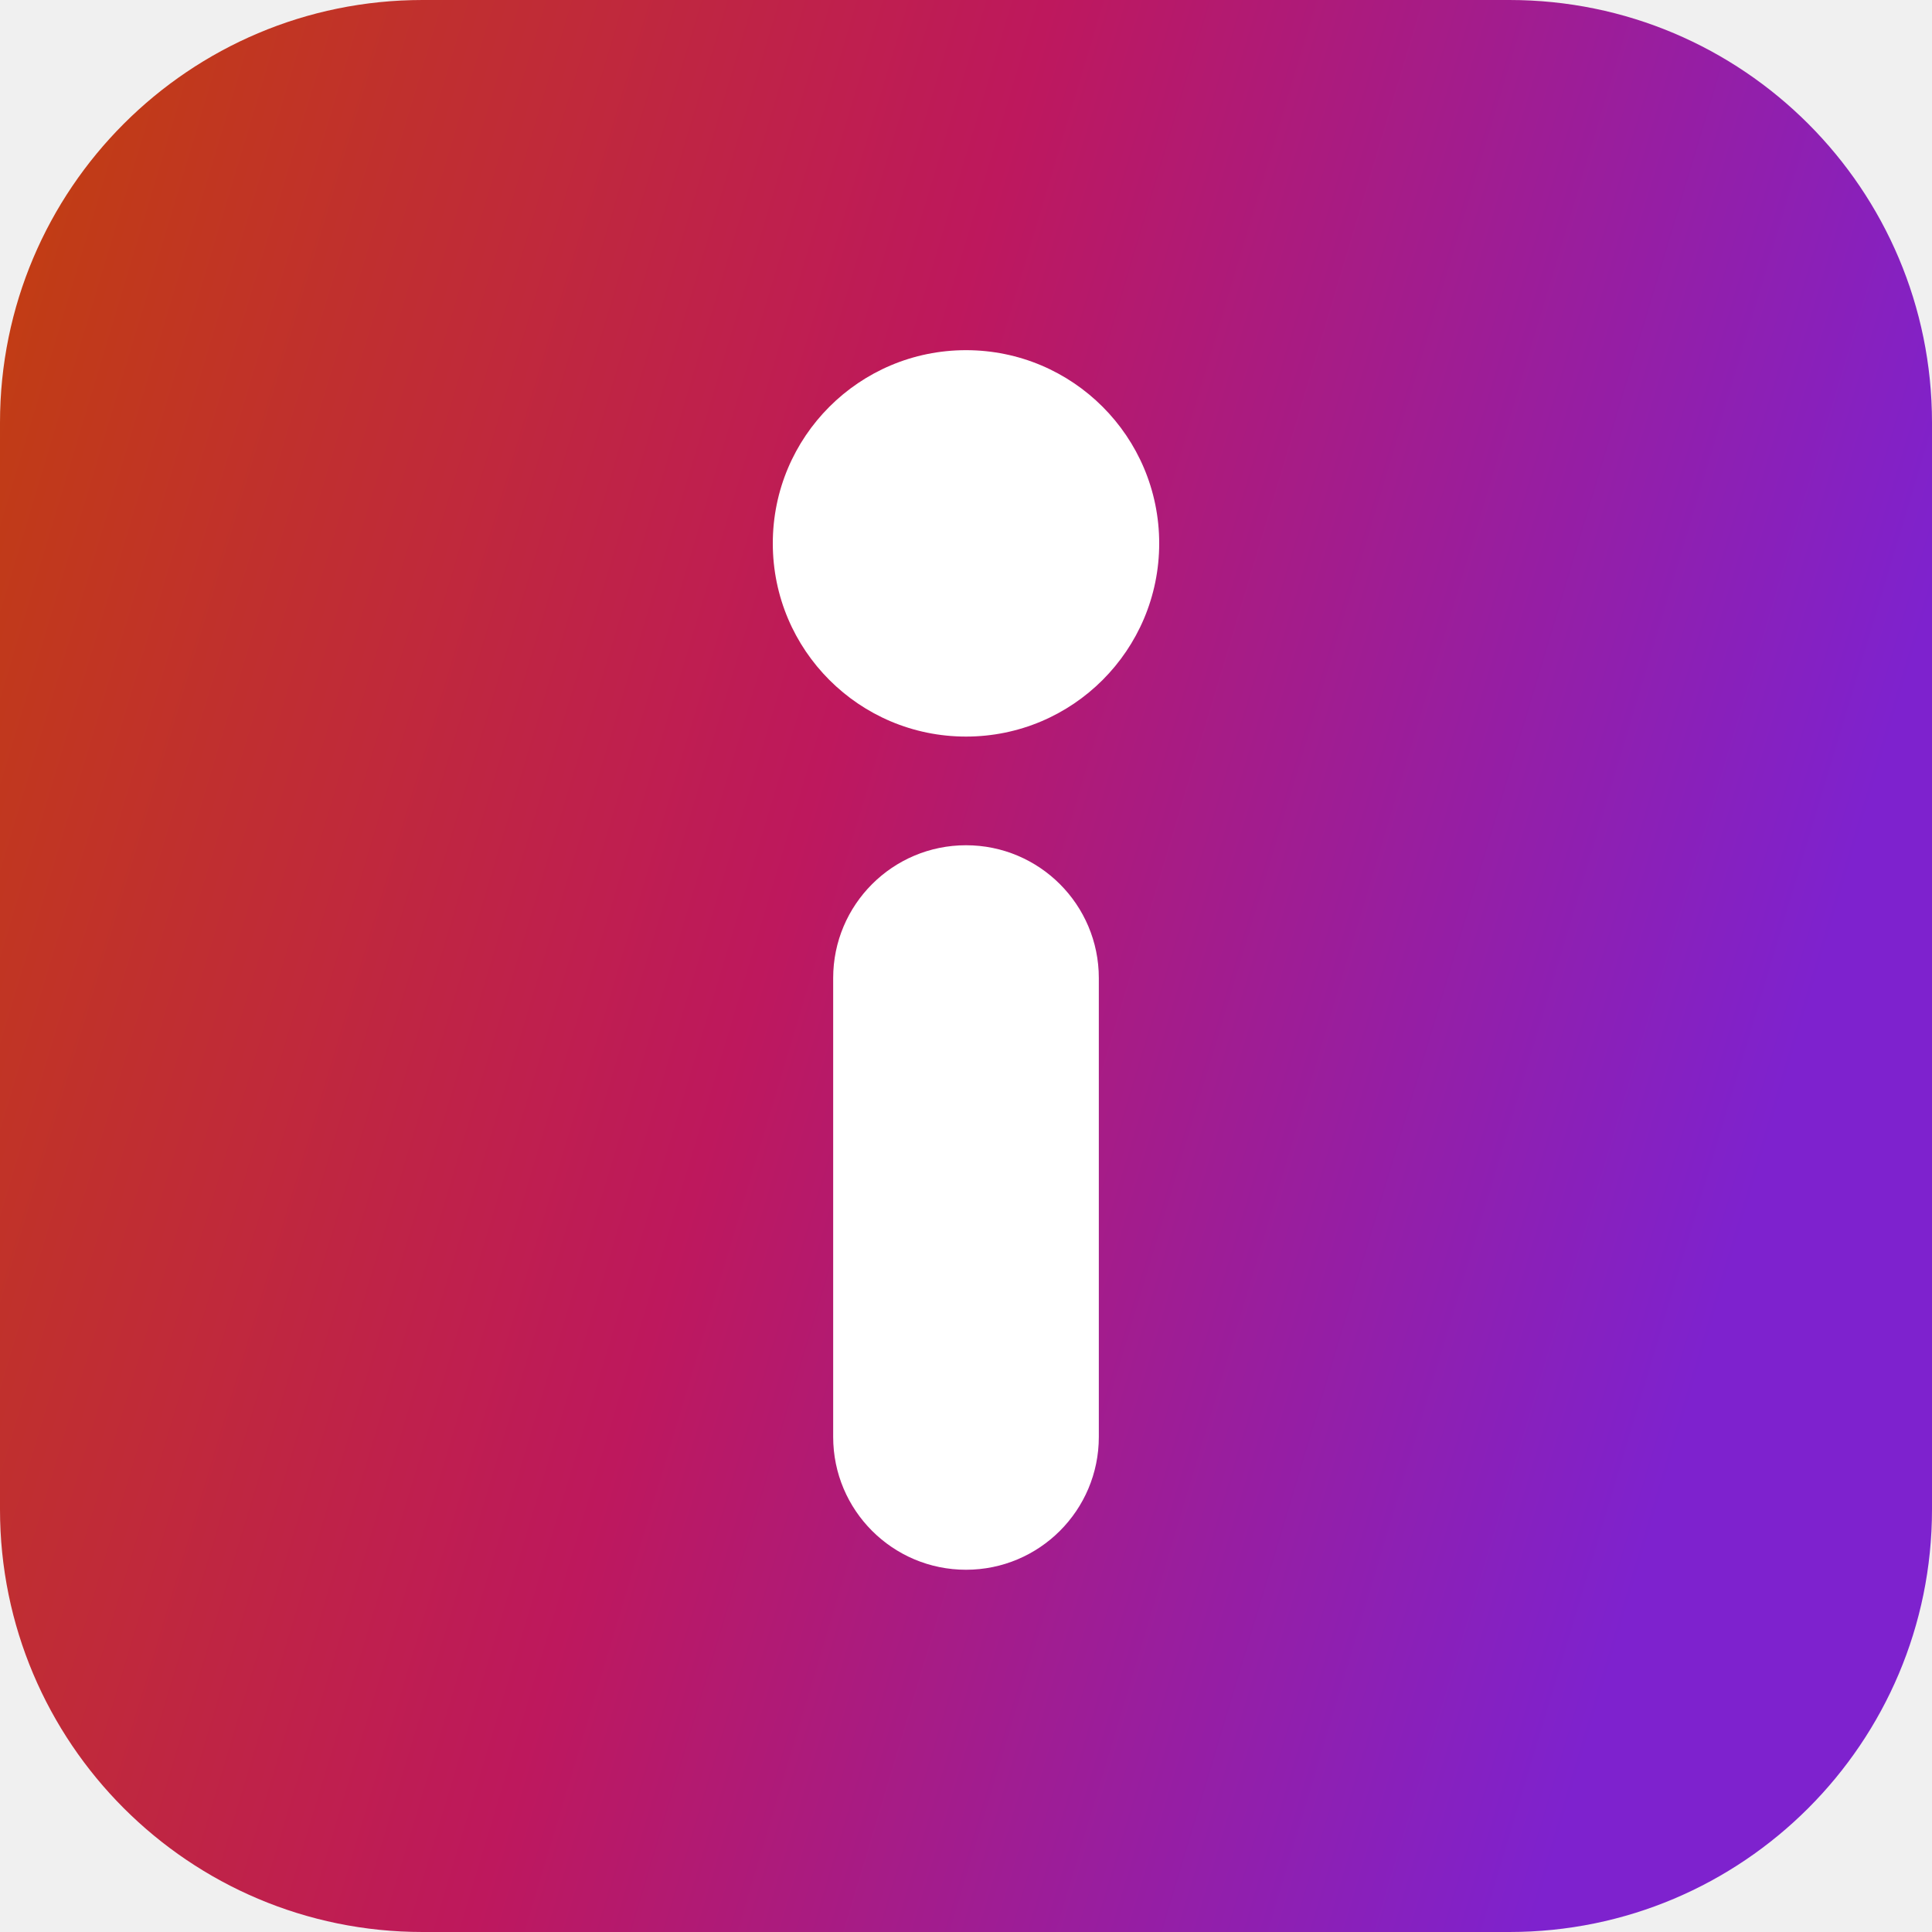
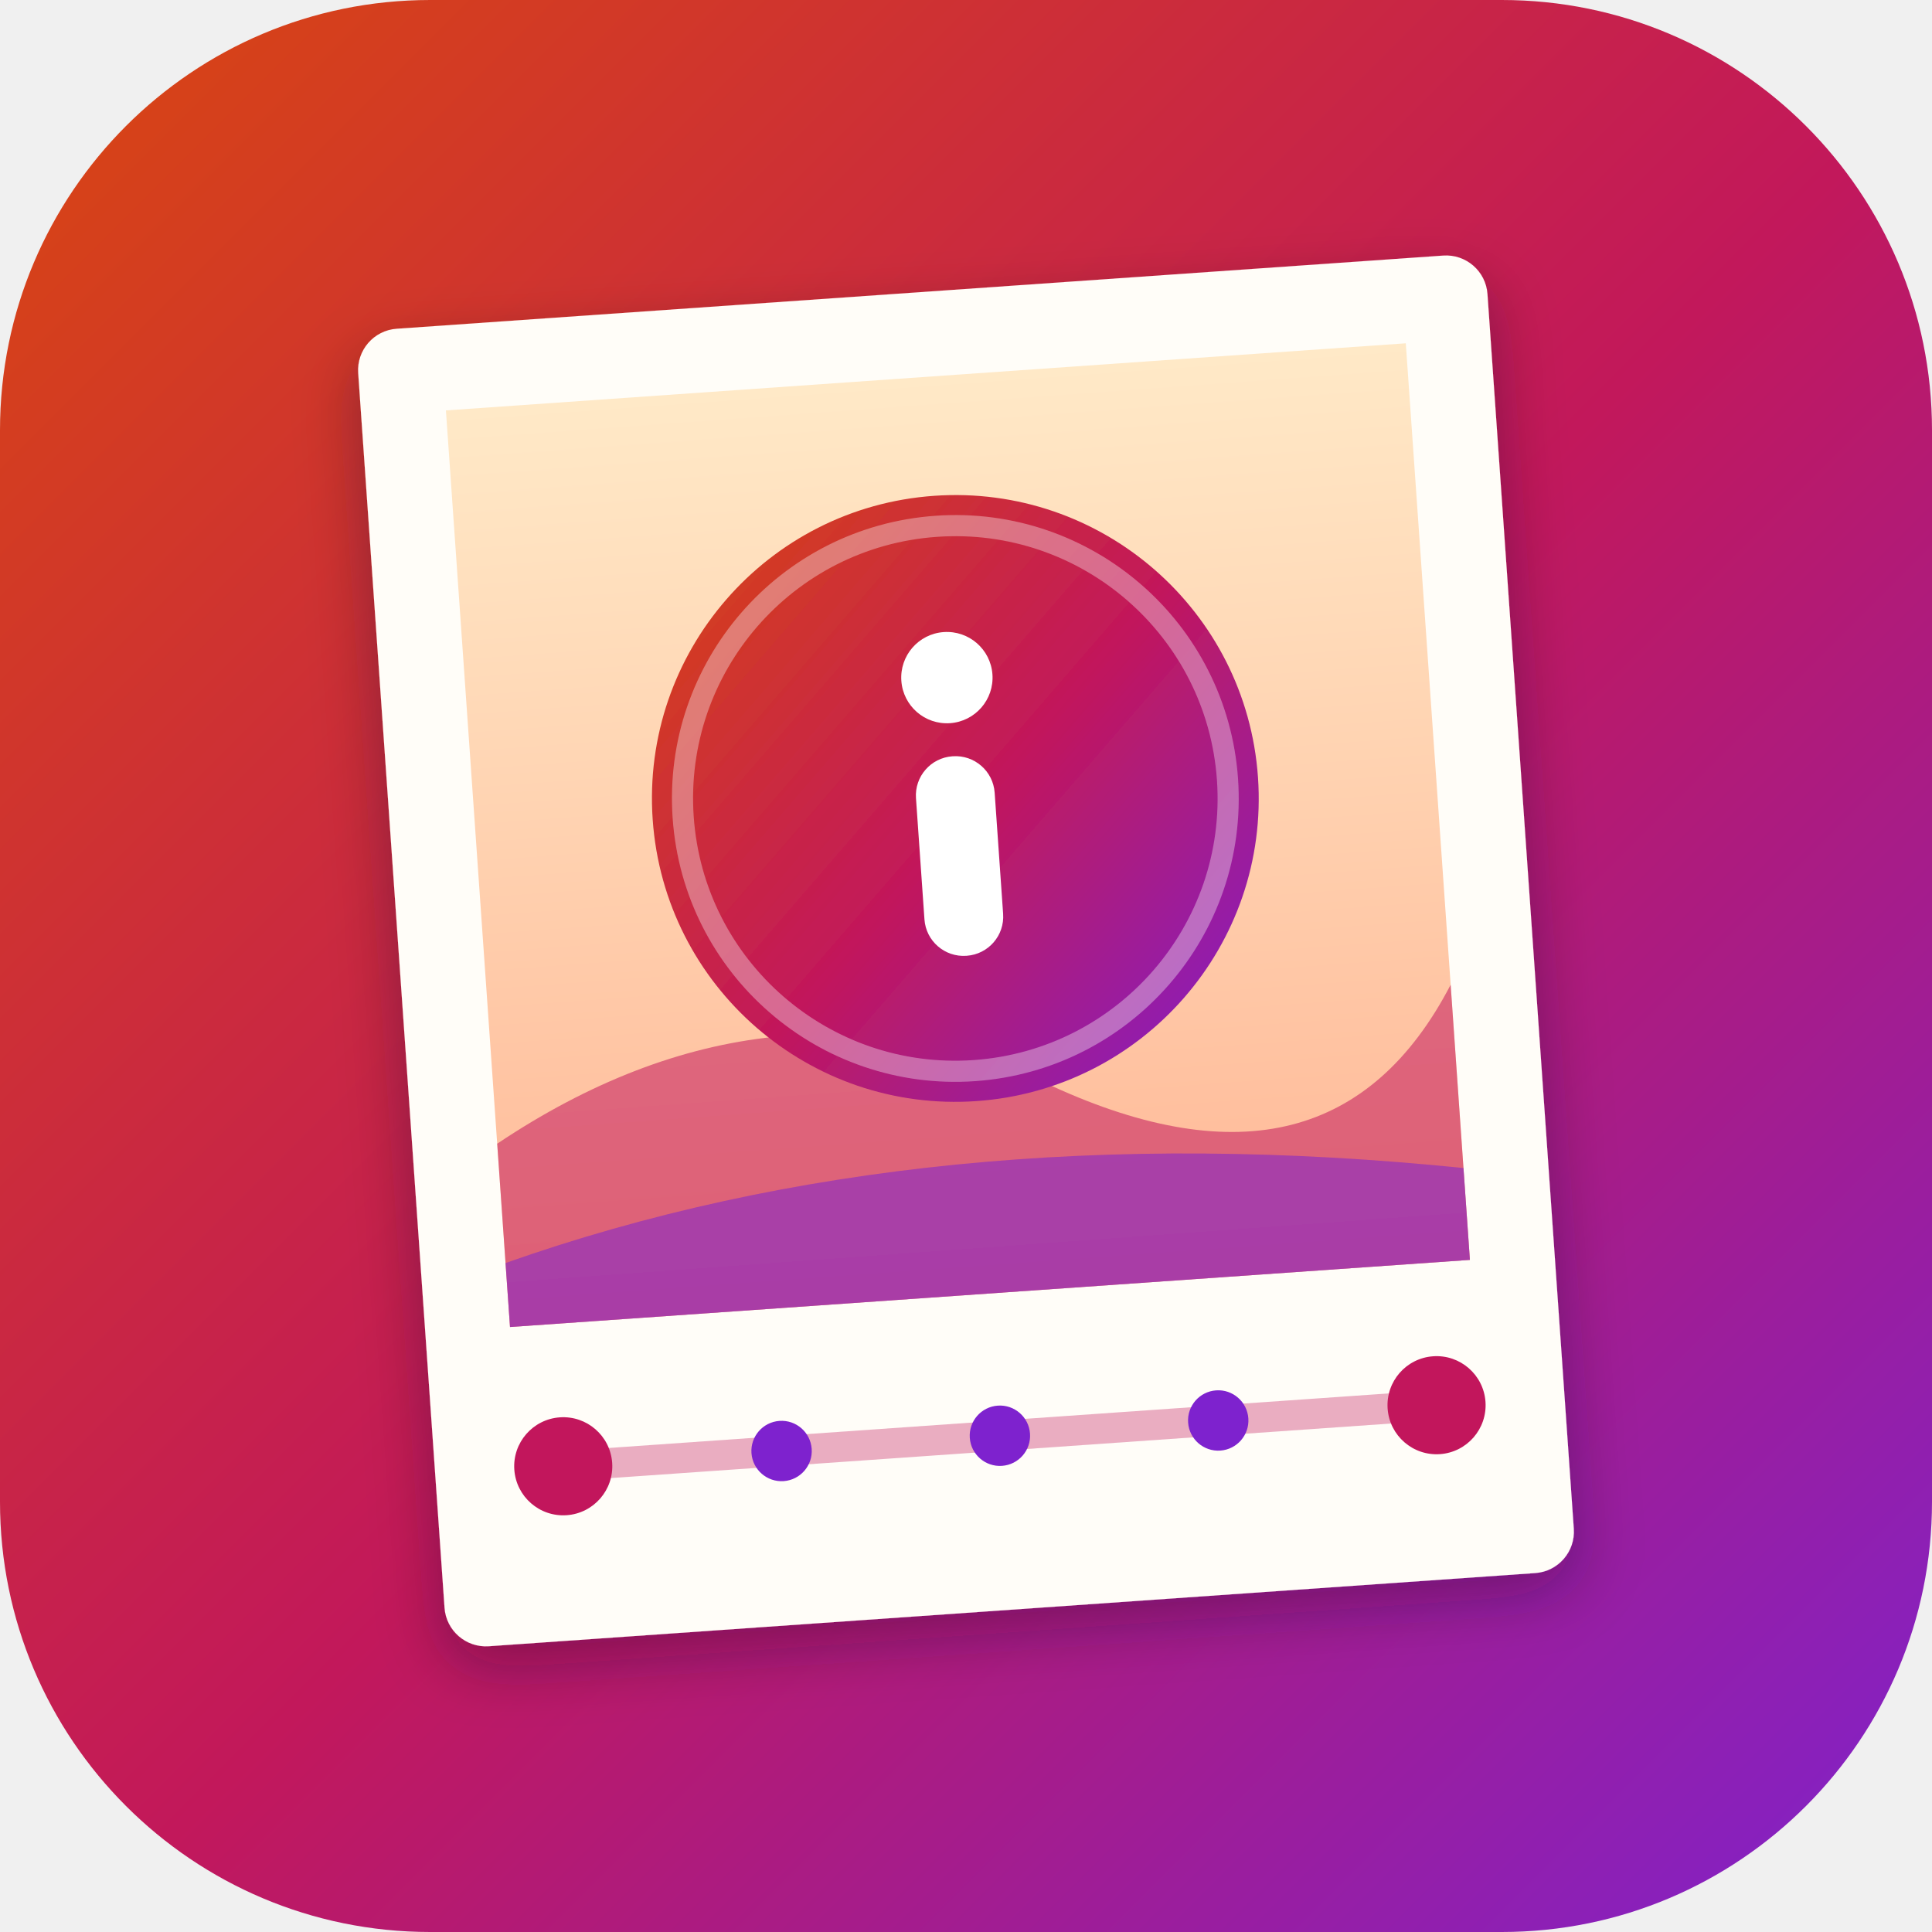
- <svg xmlns="http://www.w3.org/2000/svg" viewBox="0 0 32 32">
+ <svg xmlns="http://www.w3.org/2000/svg" viewBox="0 0 512 512">
  <defs>
-     <linearGradient id="v" x1="0" y1="0" x2="1" y2="0.3">
-       <stop offset="0" stop-color="#c2410c" />
-       <stop offset=".5" stop-color="#be185d" />
+     <linearGradient id="g" x1="0" y1="0" x2="1" y2="1">
+       <stop offset="0" stop-color="#d9480f" />
+       <stop offset=".52" stop-color="#c2185b" />
      <stop offset="1" stop-color="#7e22ce" />
    </linearGradient>
+     <linearGradient id="h" x1="0" y1="0" x2="0" y2="1">
+       <stop offset="0" stop-color="#ffe9c7" />
+       <stop offset="1" stop-color="#ffb796" />
+     </linearGradient>
+     <filter id="s" x="-25%" y="-25%" width="150%" height="150%">
+       <feDropShadow dx="0" dy="6" stdDeviation="8" flood-color="#1e0a2a" flood-opacity=".33" />
+     </filter>
  </defs>
-   <rect width="32" height="32" rx="7" fill="url(#v)" />
-   <circle cx="16" cy="9" r="3.2" fill="#fff" />
-   <rect x="13.8" y="14" width="4.4" height="12" rx="2.2" fill="#fff" />
+   <rect width="512" height="512" rx="114" fill="url(#g)" />
+   <g transform="rotate(-4 256 252)" filter="url(#s)">
+     <rect x="106.0" y="77.0" width="300" height="350" rx="11" fill="#fffdf8" />
+     <rect x="128.5" y="99.5" width="255.0" height="243.5" fill="url(#h)" />
+     <path d="M128.5 294.3 Q205.0 250.5 276.4 289.4 T383.5 269.9 V343.0 H128.5 Z" fill="#c2185b" opacity=".55" />
+     <path d="M128.5 326.0 Q243.2 294.3 383.5 318.6 V343.0 H128.5 Z" fill="#7e22ce" opacity=".55" />
+     <circle cx="256.0" cy="211.5" r="80.4" fill="url(#g)" />
+     <circle cx="256.0" cy="211.5" r="72.3" fill="none" stroke="#fff" stroke-opacity=".35" stroke-width="5.6" />
+     <circle cx="256.0" cy="179.4" r="12.1" fill="#fff" />
+     <rect x="245.6" y="200.3" width="20.9" height="53.0" rx="10.4" fill="#fff" />
+     <rect x="140.0" y="376.8" width="232" height="8" rx="4" fill="#c2185b" opacity=".35" />
+     <circle cx="140.0" cy="380.8" r="13" fill="#c2185b" />
+     <circle cx="198.0" cy="380.8" r="8" fill="#7e22ce" />
+     <circle cx="256.0" cy="380.8" r="8" fill="#7e22ce" />
+     <circle cx="314.0" cy="380.8" r="8" fill="#7e22ce" />
+     <circle cx="372.0" cy="380.8" r="13" fill="#c2185b" />
+   </g>
</svg>
